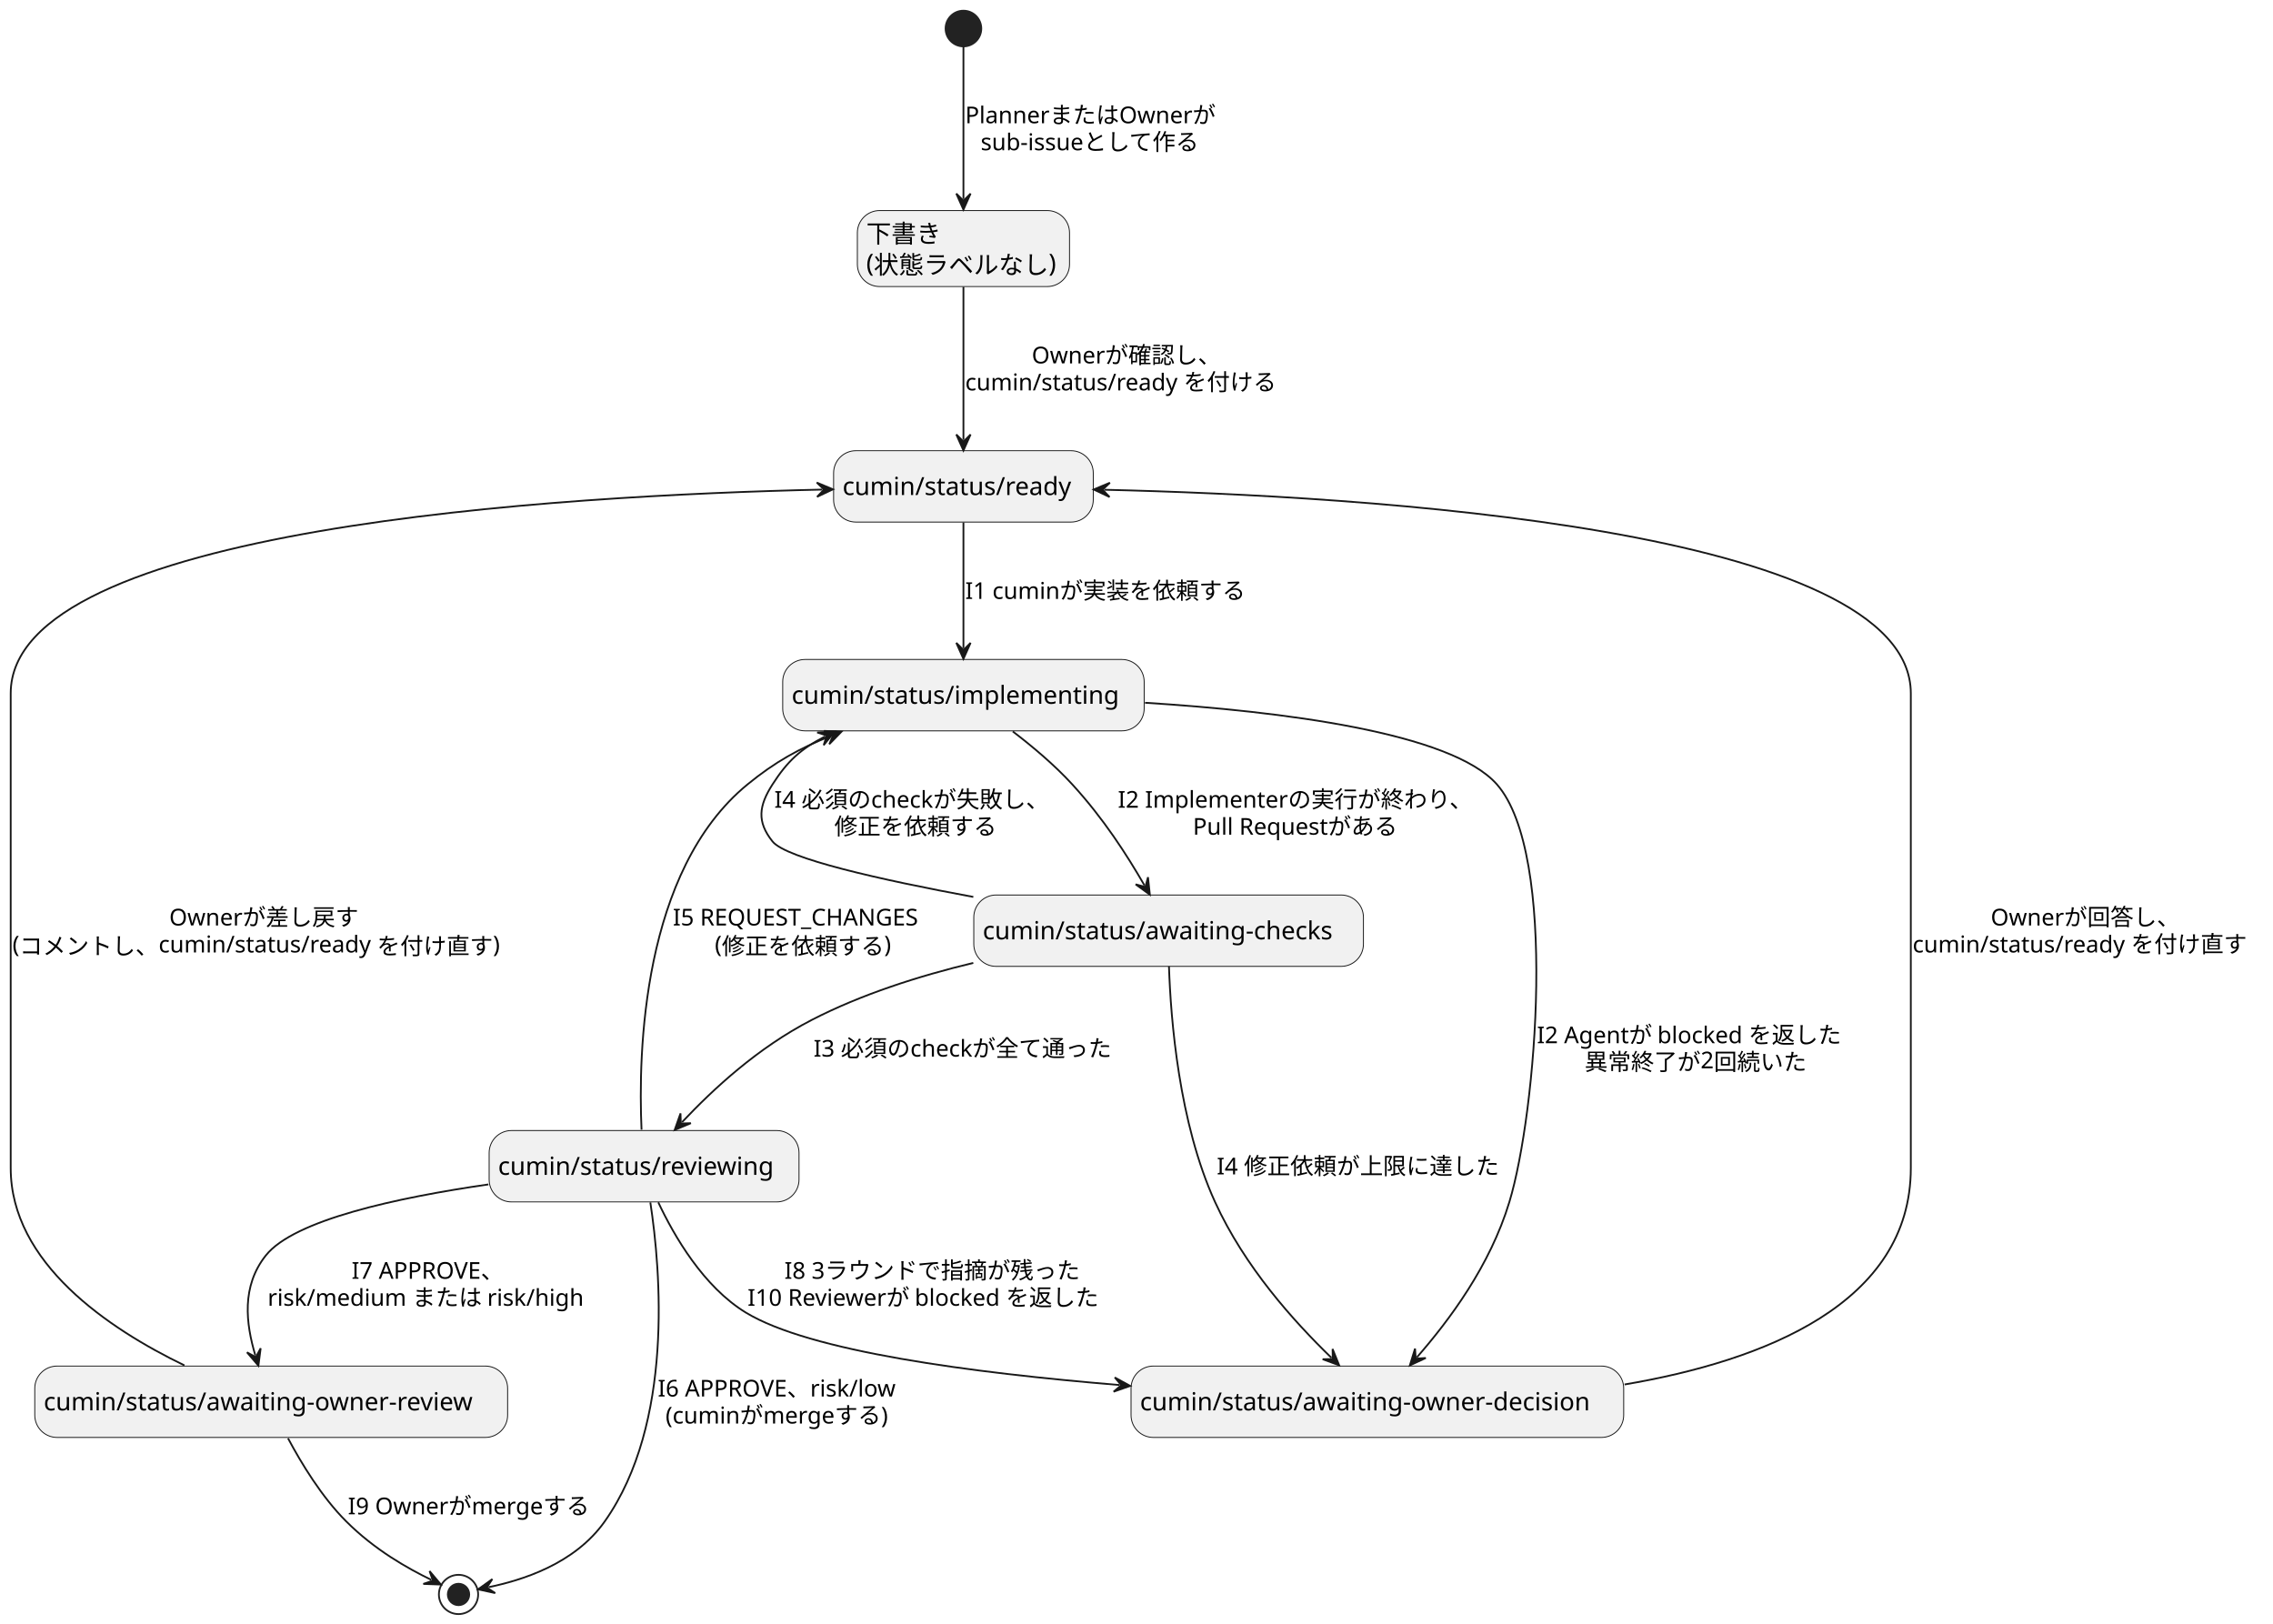
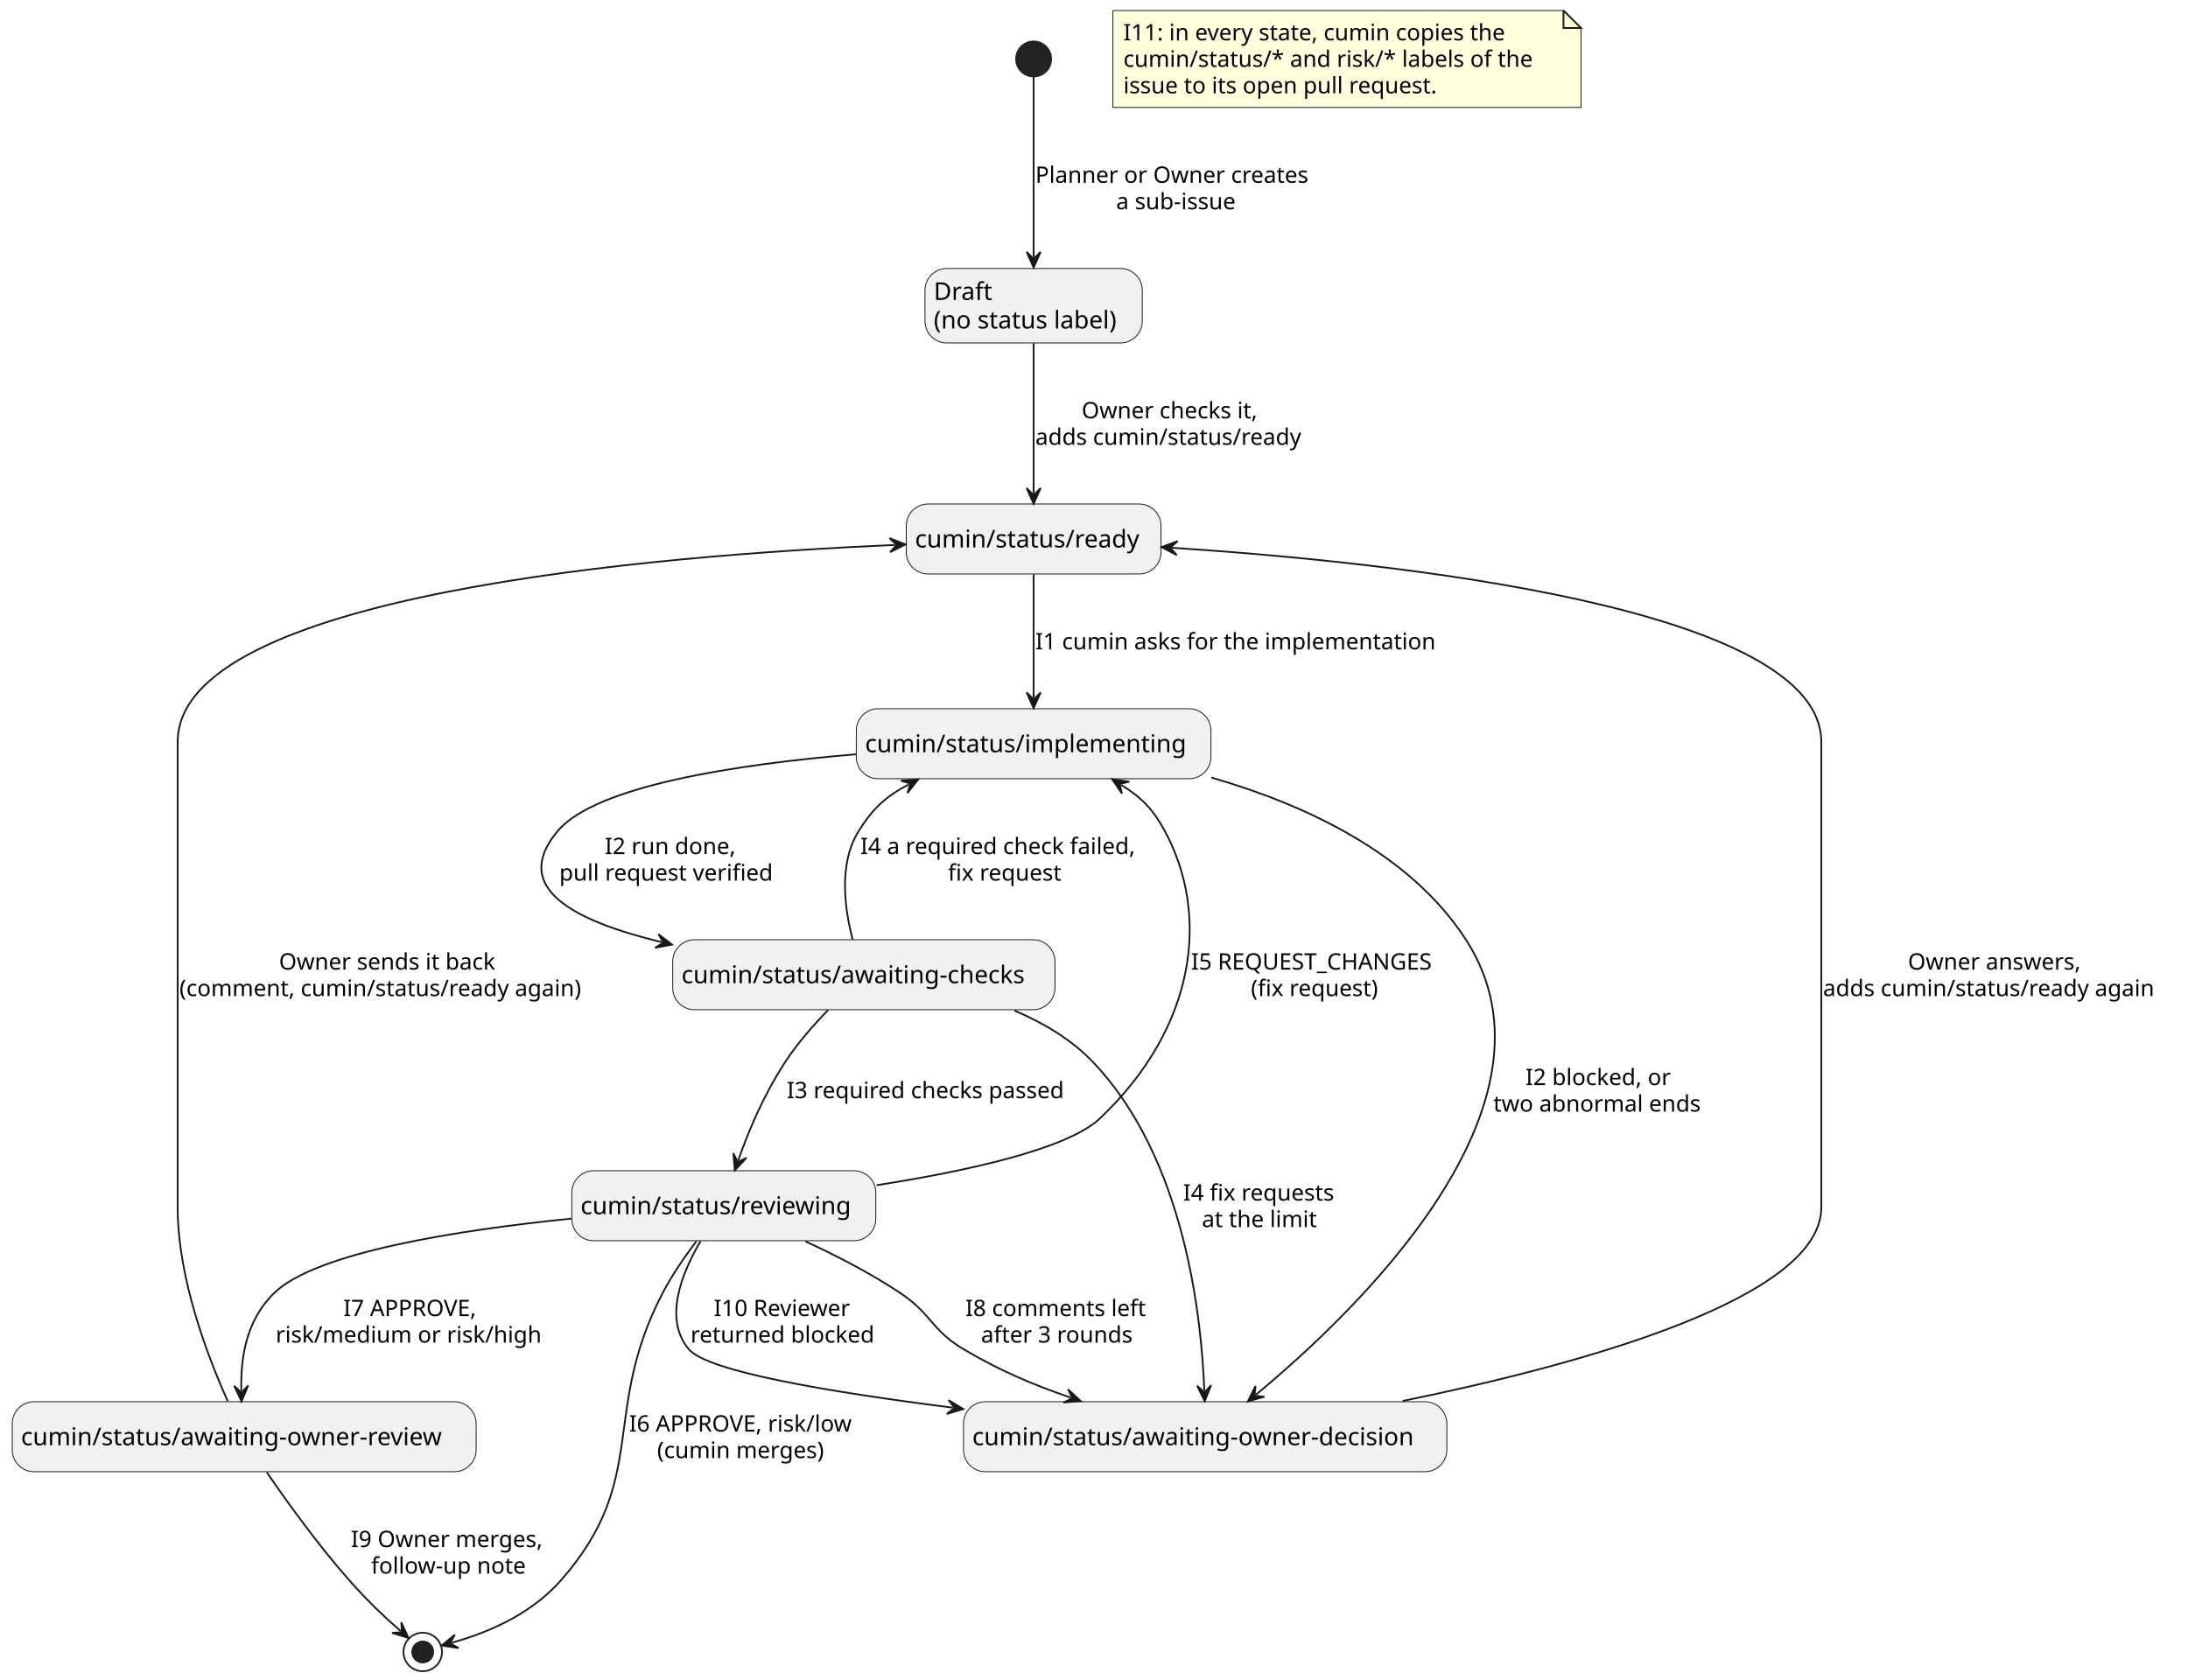
- <svg xmlns="http://www.w3.org/2000/svg" contentStyleType="text/css" data-diagram-type="STATE" height="910px" preserveAspectRatio="none" style="width:1274px;height:910px;background:#FFFFFF;" version="1.1" viewBox="0 0 1274 910" width="1274px" zoomAndPan="magnify">
+ <svg xmlns="http://www.w3.org/2000/svg" contentStyleType="text/css" data-diagram-type="STATE" height="960px" preserveAspectRatio="none" style="width:1250px;height:960px;background:#FFFFFF;" version="1.1" viewBox="0 0 1250 960" width="1250px" zoomAndPan="magnify">
  <defs />
  <g>
-     <rect fill="#F1F1F1" height="42.594" rx="12.5" ry="12.5" style="stroke:#181818;stroke-width:0.5;" width="118.923" x="480.54" y="118" />
-     <text fill="#000000" font-family="sans-serif" font-size="14" lengthAdjust="spacing" textLength="42" x="485.54" y="135.995">下書き</text>
-     <text fill="#000000" font-family="sans-serif" font-size="14" lengthAdjust="spacing" textLength="108.923" x="485.54" y="152.292">(状態ラベルなし)</text>
-     <rect fill="#F1F1F1" height="40" rx="12.5" ry="12.5" style="stroke:#181818;stroke-width:0.5;" width="145.543" x="467.23" y="252.59" />
-     <text fill="#000000" font-family="sans-serif" font-size="14" lengthAdjust="spacing" textLength="135.543" x="472.23" y="277.437">cumin/status/ready</text>
-     <rect fill="#F1F1F1" height="40" rx="12.5" ry="12.5" style="stroke:#181818;stroke-width:0.5;" width="202.602" x="438.7" y="369.59" />
-     <text fill="#000000" font-family="sans-serif" font-size="14" lengthAdjust="spacing" textLength="192.602" x="443.7" y="394.437">cumin/status/implementing</text>
-     <rect fill="#F1F1F1" height="40" rx="12.5" ry="12.5" style="stroke:#181818;stroke-width:0.5;" width="218.394" x="545.8" y="501.59" />
-     <text fill="#000000" font-family="sans-serif" font-size="14" lengthAdjust="spacing" textLength="208.394" x="550.8" y="526.437">cumin/status/awaiting-checks</text>
-     <rect fill="#F1F1F1" height="40" rx="12.5" ry="12.5" style="stroke:#181818;stroke-width:0.5;" width="173.68" x="274.16" y="633.59" />
-     <text fill="#000000" font-family="sans-serif" font-size="14" lengthAdjust="spacing" textLength="163.68" x="279.16" y="658.437">cumin/status/reviewing</text>
-     <rect fill="#F1F1F1" height="40" rx="12.5" ry="12.5" style="stroke:#181818;stroke-width:0.5;" width="265.028" x="19.49" y="765.59" />
-     <text fill="#000000" font-family="sans-serif" font-size="14" lengthAdjust="spacing" textLength="255.028" x="24.49" y="790.437">cumin/status/awaiting-owner-review</text>
-     <rect fill="#F1F1F1" height="40" rx="12.5" ry="12.5" style="stroke:#181818;stroke-width:0.5;" width="276.13" x="633.94" y="765.59" />
-     <text fill="#000000" font-family="sans-serif" font-size="14" lengthAdjust="spacing" textLength="266.13" x="638.94" y="790.437">cumin/status/awaiting-owner-decision</text>
-     <ellipse cx="540" cy="16" fill="#222222" rx="10" ry="10" style="stroke:#222222;stroke-width:1;" />
-     <ellipse cx="257" cy="893.59" fill="none" rx="11" ry="11" style="stroke:#222222;stroke-width:1;" />
-     <ellipse cx="257" cy="893.59" fill="#222222" rx="6" ry="6" style="stroke:#222222;stroke-width:1;" />
+     <rect fill="#F1F1F1" height="42.594" rx="12.5" ry="12.5" style="stroke:#181818;stroke-width:0.5;" width="124.14" x="528.44" y="153.4" />
+     <text fill="#000000" font-family="sans-serif" font-size="14" lengthAdjust="spacing" textLength="35.533" x="533.44" y="171.395">Draft</text>
+     <text fill="#000000" font-family="sans-serif" font-size="14" lengthAdjust="spacing" textLength="114.14" x="533.44" y="187.692">(no status label)</text>
+     <rect fill="#F1F1F1" height="40" rx="12.5" ry="12.5" style="stroke:#181818;stroke-width:0.5;" width="145.543" x="517.74" y="287.99" />
+     <text fill="#000000" font-family="sans-serif" font-size="14" lengthAdjust="spacing" textLength="135.543" x="522.74" y="312.837">cumin/status/ready</text>
+     <rect fill="#F1F1F1" height="40" rx="12.5" ry="12.5" style="stroke:#181818;stroke-width:0.5;" width="202.602" x="489.21" y="404.99" />
+     <text fill="#000000" font-family="sans-serif" font-size="14" lengthAdjust="spacing" textLength="192.602" x="494.21" y="429.837">cumin/status/implementing</text>
+     <rect fill="#F1F1F1" height="40" rx="12.5" ry="12.5" style="stroke:#181818;stroke-width:0.5;" width="218.394" x="384.32" y="536.99" />
+     <text fill="#000000" font-family="sans-serif" font-size="14" lengthAdjust="spacing" textLength="208.394" x="389.32" y="561.837">cumin/status/awaiting-checks</text>
+     <rect fill="#F1F1F1" height="40" rx="12.5" ry="12.5" style="stroke:#181818;stroke-width:0.5;" width="173.68" x="326.67" y="668.99" />
+     <text fill="#000000" font-family="sans-serif" font-size="14" lengthAdjust="spacing" textLength="163.68" x="331.67" y="693.837">cumin/status/reviewing</text>
+     <rect fill="#F1F1F1" height="40" rx="12.5" ry="12.5" style="stroke:#181818;stroke-width:0.5;" width="265.028" x="7" y="800.99" />
+     <text fill="#000000" font-family="sans-serif" font-size="14" lengthAdjust="spacing" textLength="255.028" x="12" y="825.837">cumin/status/awaiting-owner-review</text>
+     <rect fill="#F1F1F1" height="40" rx="12.5" ry="12.5" style="stroke:#181818;stroke-width:0.5;" width="276.13" x="550.45" y="800.99" />
+     <text fill="#000000" font-family="sans-serif" font-size="14" lengthAdjust="spacing" textLength="266.13" x="555.45" y="825.837">cumin/status/awaiting-owner-decision</text>
+     <g class="entity" data-entity="I11" data-source-line="32" data-uid="ent0009" id="entity_I11">
+       <path d="M635.79,6 L635.79,61.398 L903.231,61.398 L903.231,16 L893.231,6 L635.79,6" fill="#FEFFDD" style="stroke:#181818;stroke-width:0.5;" />
+       <path d="M893.231,6 L893.231,16 L903.231,16 L893.231,6" fill="#FEFFDD" style="stroke:#181818;stroke-width:1;" />
+       <text fill="#000000" font-family="sans-serif" font-size="13" lengthAdjust="spacing" textLength="238.164" x="641.79" y="23.067">I11: in every state, cumin copies the</text>
+       <text fill="#000000" font-family="sans-serif" font-size="13" lengthAdjust="spacing" textLength="246.441" x="641.79" y="38.2">cumin/status/* and risk/* labels of the</text>
+       <text fill="#000000" font-family="sans-serif" font-size="13" lengthAdjust="spacing" textLength="192.582" x="641.79" y="53.333">issue to its open pull request.</text>
+     </g>
+     <ellipse cx="590.51" cy="33.7" fill="#222222" rx="10" ry="10" style="stroke:#222222;stroke-width:1;" />
+     <ellipse cx="241.51" cy="943.99" fill="none" rx="11" ry="11" style="stroke:#222222;stroke-width:1;" />
+     <ellipse cx="241.51" cy="943.99" fill="#222222" rx="6" ry="6" style="stroke:#222222;stroke-width:1;" />
    <g class="link" data-entity-1=".start." data-entity-2="Draft" data-source-line="15" data-uid="lnk3" id="link_.start._Draft">
-       <path d="M540,26.11 C540,45.4 540,84.74 540,111.5" fill="none" id="*start*-to-Draft" style="stroke:#181818;stroke-width:1;" />
-       <polygon fill="#181818" points="540,117.5,544,108.5,540,112.5,536,108.5,540,117.5" style="stroke:#181818;stroke-width:1;" />
-       <text fill="#000000" font-family="sans-serif" font-size="13" lengthAdjust="spacing" textLength="143.686" x="541" y="69.067">PlannerまたはOwnerが</text>
-       <text fill="#000000" font-family="sans-serif" font-size="13" lengthAdjust="spacing" textLength="126.35" x="549.668" y="84.2">sub-issueとして作る</text>
+       <path d="M590.51,43.82 C590.51,65.8 590.51,116.17 590.51,146.92" fill="none" id="*start*-to-Draft" style="stroke:#181818;stroke-width:1;" />
+       <polygon fill="#181818" points="590.51,152.92,594.51,143.92,590.51,147.92,586.51,143.92,590.51,152.92" style="stroke:#181818;stroke-width:1;" />
+       <text fill="#000000" font-family="sans-serif" font-size="13" lengthAdjust="spacing" textLength="165.706" x="591.51" y="104.467">Planner or Owner creates</text>
+       <text fill="#000000" font-family="sans-serif" font-size="13" lengthAdjust="spacing" textLength="73.449" x="637.638" y="119.6">a sub-issue</text>
    </g>
    <g class="link" data-entity-1="Draft" data-entity-2="Ready" data-source-line="16" data-uid="lnk4" id="link_Draft_Ready">
-       <path d="M540,160.81 C540,185.91 540,222.07 540,246.5" fill="none" id="Draft-to-Ready" style="stroke:#181818;stroke-width:1;" />
-       <polygon fill="#181818" points="540,252.5,544,243.5,540,247.5,536,243.5,540,252.5" style="stroke:#181818;stroke-width:1;" />
-       <text fill="#000000" font-family="sans-serif" font-size="13" lengthAdjust="spacing" textLength="107.447" x="578.273" y="203.657">Ownerが確認し、</text>
-       <text fill="#000000" font-family="sans-serif" font-size="13" lengthAdjust="spacing" textLength="181.994" x="541" y="218.79">cumin/status/ready を付ける</text>
+       <path d="M590.51,196.21 C590.51,221.31 590.51,257.47 590.51,281.9" fill="none" id="Draft-to-Ready" style="stroke:#181818;stroke-width:1;" />
+       <polygon fill="#181818" points="590.51,287.9,594.51,278.9,590.51,282.9,586.51,278.9,590.51,287.9" style="stroke:#181818;stroke-width:1;" />
+       <text fill="#000000" font-family="sans-serif" font-size="13" lengthAdjust="spacing" textLength="108.386" x="617.935" y="239.057">Owner checks it,</text>
+       <text fill="#000000" font-family="sans-serif" font-size="13" lengthAdjust="spacing" textLength="161.237" x="591.51" y="254.19">adds cumin/status/ready</text>
    </g>
    <g class="link" data-entity-1="Ready" data-entity-2="Implementing" data-source-line="17" data-uid="lnk5" id="link_Ready_Implementing">
-       <path d="M540,292.84 C540,314.07 540,342.03 540,363.28" fill="none" id="Ready-to-Implementing" style="stroke:#181818;stroke-width:1;" />
-       <polygon fill="#181818" points="540,369.28,544,360.28,540,364.28,536,360.28,540,369.28" style="stroke:#181818;stroke-width:1;" />
-       <text fill="#000000" font-family="sans-serif" font-size="13" lengthAdjust="spacing" textLength="160.139" x="541" y="335.657">I1 cuminが実装を依頼する</text>
+       <path d="M590.51,328.24 C590.51,349.47 590.51,377.43 590.51,398.68" fill="none" id="Ready-to-Implementing" style="stroke:#181818;stroke-width:1;" />
+       <polygon fill="#181818" points="590.51,404.68,594.51,395.68,590.51,399.68,586.51,395.68,590.51,404.68" style="stroke:#181818;stroke-width:1;" />
+       <text fill="#000000" font-family="sans-serif" font-size="13" lengthAdjust="spacing" textLength="243.921" x="591.51" y="371.057">I1 cumin asks for the implementation</text>
    </g>
    <g class="link" data-entity-1="Implementing" data-entity-2="Checks" data-source-line="18" data-uid="lnk6" id="link_Implementing_Checks">
-       <path d="M567.66,409.93 C578.69,418.35 591.1,428.77 601,439.59 C618.57,458.79 631.539,479.004 641.479,496.214" fill="none" id="Implementing-to-Checks" style="stroke:#181818;stroke-width:1;" />
-       <polygon fill="#181818" points="644.48,501.41,643.442,491.616,641.979,497.08,636.515,495.617,644.48,501.41" style="stroke:#181818;stroke-width:1;" />
-       <text fill="#000000" font-family="sans-serif" font-size="13" lengthAdjust="spacing" textLength="203.938" x="626.54" y="452.657">I2 Implementerの実行が終わり、</text>
-       <text fill="#000000" font-family="sans-serif" font-size="13" lengthAdjust="spacing" textLength="119.825" x="668.596" y="467.79">Pull Requestがある</text>
+       <path d="M489.02,431 C421.09,436.72 340.29,448.94 318.51,474.99 C291.3,507.55 328.098,526.312 378.088,538.382" fill="none" id="Implementing-to-Checks" style="stroke:#181818;stroke-width:1;" />
+       <polygon fill="#181818" points="383.92,539.79,376.11,533.789,379.06,538.616,374.233,541.566,383.92,539.79" style="stroke:#181818;stroke-width:1;" />
+       <text fill="#000000" font-family="sans-serif" font-size="13" lengthAdjust="spacing" textLength="78.768" x="345.51" y="488.057">I2 run done,</text>
+       <text fill="#000000" font-family="sans-serif" font-size="13" lengthAdjust="spacing" textLength="130.768" x="319.51" y="503.19">pull request verified</text>
    </g>
-     <g class="link" data-entity-1="Checks" data-entity-2="Implementing" data-source-line="19" data-uid="lnk7" id="link_Checks_Implementing">
-       <path d="M545.54,502.67 C493.41,493.02 440.69,481.17 433,471.59 C424.09,460.5 425.32,451.56 433,439.59 C441.33,426.61 448.718,419.753 462.518,412.693" fill="none" id="Checks-to-Implementing" style="stroke:#181818;stroke-width:1;" />
-       <polygon fill="#181818" points="467.86,409.96,458.026,410.498,463.409,412.237,461.67,417.62,467.86,409.96" style="stroke:#181818;stroke-width:1;" />
-       <text fill="#000000" font-family="sans-serif" font-size="13" lengthAdjust="spacing" textLength="158.298" x="434" y="452.657">I4 必須のcheckが失敗し、</text>
-       <text fill="#000000" font-family="sans-serif" font-size="13" lengthAdjust="spacing" textLength="91" x="467.649" y="467.79">修正を依頼する</text>
+     <g class="link" data-entity-1="Checks" data-entity-2="Implementing" data-source-line="21" data-uid="lnk9" id="link_Checks_Implementing">
+       <path d="M487.09,536.76 C482.51,519.29 478.97,493.5 490.51,474.99 C498.54,462.11 505.74,455.315 519.231,448.214" fill="none" id="Checks-to-Implementing" style="stroke:#181818;stroke-width:1;" />
+       <polygon fill="#181818" points="524.54,445.42,514.713,446.072,520.115,447.749,518.439,453.151,524.54,445.42" style="stroke:#181818;stroke-width:1;" />
+       <text fill="#000000" font-family="sans-serif" font-size="13" lengthAdjust="spacing" textLength="169.851" x="491.51" y="488.057">I4 a required check failed,</text>
+       <text fill="#000000" font-family="sans-serif" font-size="13" lengthAdjust="spacing" textLength="69.716" x="541.577" y="503.19">fix request</text>
+     </g>
+     <g class="link" data-entity-1="Implementing" data-entity-2="Decision" data-source-line="19" data-uid="lnk7" id="link_Implementing_Decision">
+       <path d="M692.02,444.31 C745,459.59 805.34,487.25 837.51,536.99 C898.74,631.63 773.789,750.3 717.519,796.96" fill="none" id="Implementing-to-Decision" style="stroke:#181818;stroke-width:1;" />
+       <polygon fill="#181818" points="712.9,800.79,722.381,798.124,716.749,797.598,717.275,791.966,712.9,800.79" style="stroke:#181818;stroke-width:1;" />
+       <text fill="#000000" font-family="sans-serif" font-size="13" lengthAdjust="spacing" textLength="88.543" x="871.492" y="620.057">I2 blocked, or</text>
+       <text fill="#000000" font-family="sans-serif" font-size="13" lengthAdjust="spacing" textLength="125.207" x="853.16" y="635.19">two abnormal ends</text>
    </g>
    <g class="link" data-entity-1="Checks" data-entity-2="Reviewing" data-source-line="20" data-uid="lnk8" id="link_Checks_Reviewing">
-       <path d="M545.52,539.65 C515.15,546.95 482.89,557.22 455,571.59 C424.55,587.28 399.779,610.357 382.269,628.907" fill="none" id="Checks-to-Reviewing" style="stroke:#181818;stroke-width:1;" />
-       <polygon fill="#181818" points="378.15,633.27,387.237,629.471,381.582,629.634,381.419,623.98,378.15,633.27" style="stroke:#181818;stroke-width:1;" />
-       <text fill="#000000" font-family="sans-serif" font-size="13" lengthAdjust="spacing" textLength="171.298" x="456" y="592.157">I3 必須のcheckが全て通った</text>
+       <path d="M473.05,577.22 C464.71,585.78 455.43,596.33 448.51,606.99 C435.76,626.65 427.744,646.091 421.754,663.091" fill="none" id="Checks-to-Reviewing" style="stroke:#181818;stroke-width:1;" />
+       <polygon fill="#181818" points="419.76,668.75,426.524,661.591,421.422,664.034,418.978,658.932,419.76,668.75" style="stroke:#181818;stroke-width:1;" />
+       <text fill="#000000" font-family="sans-serif" font-size="13" lengthAdjust="spacing" textLength="170.39" x="449.51" y="627.557">I3 required checks passed</text>
    </g>
-     <g class="link" data-entity-1="Reviewing" data-entity-2="Implementing" data-source-line="21" data-uid="lnk9" id="link_Reviewing_Implementing">
-       <path d="M359.58,633.12 C357.65,590.32 359.82,488 419,439.59 C434.35,427.03 447.768,419.566 466.118,412.236" fill="none" id="Reviewing-to-Implementing" style="stroke:#181818;stroke-width:1;" />
-       <polygon fill="#181818" points="471.69,410.01,461.848,409.634,467.047,411.865,464.816,417.063,471.69,410.01" style="stroke:#181818;stroke-width:1;" />
-       <text fill="#000000" font-family="sans-serif" font-size="13" lengthAdjust="spacing" textLength="148.148" x="377.15" y="518.657">I5 REQUEST_CHANGES</text>
-       <text fill="#000000" font-family="sans-serif" font-size="13" lengthAdjust="spacing" textLength="101.144" x="400.652" y="533.79">(修正を依頼する)</text>
+     <g class="link" data-entity-1="Checks" data-entity-2="Decision" data-source-line="22" data-uid="lnk10" id="link_Checks_Decision">
+       <path d="M579.56,577.48 C596.18,584.51 612.21,594.06 624.51,606.99 C677.21,662.38 686.45,753.514 688.03,794.674" fill="none" id="Checks-to-Decision" style="stroke:#181818;stroke-width:1;" />
+       <polygon fill="#181818" points="688.26,800.67,691.912,791.523,688.068,795.674,683.918,791.83,688.26,800.67" style="stroke:#181818;stroke-width:1;" />
+       <text fill="#000000" font-family="sans-serif" font-size="13" lengthAdjust="spacing" textLength="92.727" x="675.91" y="686.057">I4 fix requests</text>
+       <text fill="#000000" font-family="sans-serif" font-size="13" lengthAdjust="spacing" textLength="71.259" x="686.644" y="701.19">at the limit</text>
    </g>
-     <g class="link" data-entity-1="Reviewing" data-entity-2=".end." data-source-line="22" data-uid="lnk11" id="link_Reviewing_.end.">
-       <path d="M364.51,673.86 C370.32,711.87 377.75,797.6 339,852.59 C321.94,876.8 291.927,885.78 273.817,889.51" fill="none" id="Reviewing-to-*end*" style="stroke:#181818;stroke-width:1;" />
-       <polygon fill="#181818" points="267.94,890.72,277.562,892.822,272.837,889.711,275.948,884.987,267.94,890.72" style="stroke:#181818;stroke-width:1;" />
-       <text fill="#000000" font-family="sans-serif" font-size="13" lengthAdjust="spacing" textLength="140.017" x="368.68" y="782.657">I6 APPROVE、risk/low</text>
-       <text fill="#000000" font-family="sans-serif" font-size="13" lengthAdjust="spacing" textLength="131.301" x="373.038" y="797.79">(cuminがmergeする)</text>
+     <g class="link" data-entity-1="Reviewing" data-entity-2="Implementing" data-source-line="23" data-uid="lnk11" id="link_Reviewing_Implementing">
+       <path d="M500.8,677.26 C551.9,669.27 609.94,656.68 628.51,638.99 C684.18,586 690.92,521.94 665.51,474.99 C658.78,462.54 652.438,455.93 640.518,448.48" fill="none" id="Reviewing-to-Implementing" style="stroke:#181818;stroke-width:1;" />
+       <polygon fill="#181818" points="635.43,445.3,640.942,453.462,639.67,447.95,645.182,446.678,635.43,445.3" style="stroke:#181818;stroke-width:1;" />
+       <text fill="#000000" font-family="sans-serif" font-size="13" lengthAdjust="spacing" textLength="148.148" x="680.5" y="554.057">I5 REQUEST_CHANGES</text>
+       <text fill="#000000" font-family="sans-serif" font-size="13" lengthAdjust="spacing" textLength="79.86" x="714.644" y="569.19">(fix request)</text>
    </g>
-     <g class="link" data-entity-1="Reviewing" data-entity-2="OwnerReview" data-source-line="23" data-uid="lnk12" id="link_Reviewing_OwnerReview">
-       <path d="M273.75,663.79 C222.53,671.19 164.81,683.71 149,703.59 C135.25,720.88 137.779,741.679 143.119,759.629" fill="none" id="Reviewing-to-OwnerReview" style="stroke:#181818;stroke-width:1;" />
-       <polygon fill="#181818" points="144.83,765.38,146.098,755.613,143.404,760.588,138.43,757.894,144.83,765.38" style="stroke:#181818;stroke-width:1;" />
-       <text fill="#000000" font-family="sans-serif" font-size="13" lengthAdjust="spacing" textLength="90.181" x="197.065" y="716.657">I7 APPROVE、</text>
-       <text fill="#000000" font-family="sans-serif" font-size="13" lengthAdjust="spacing" textLength="184.311" x="150" y="731.79">risk/medium または risk/high</text>
+     <g class="link" data-entity-1="Reviewing" data-entity-2=".end." data-source-line="24" data-uid="lnk13" id="link_Reviewing_.end.">
+       <path d="M397.88,709.2 C391.3,717.93 383.92,728.6 378.51,738.99 C342.81,807.56 371.55,844.92 320.51,902.99 C301.84,924.24 274.979,933.998 258.089,938.708" fill="none" id="Reviewing-to-*end*" style="stroke:#181818;stroke-width:1;" />
+       <polygon fill="#181818" points="252.31,940.32,262.054,941.755,257.126,938.977,259.905,934.049,252.31,940.32" style="stroke:#181818;stroke-width:1;" />
+       <text fill="#000000" font-family="sans-serif" font-size="13" lengthAdjust="spacing" textLength="135.281" x="359.39" y="818.057">I6 APPROVE, risk/low</text>
+       <text fill="#000000" font-family="sans-serif" font-size="13" lengthAdjust="spacing" textLength="103.207" x="375.427" y="833.19">(cumin merges)</text>
    </g>
-     <g class="link" data-entity-1="Reviewing" data-entity-2="Decision" data-source-line="24" data-uid="lnk13" id="link_Reviewing_Decision">
-       <path d="M368.96,673.82 C377.91,692.86 394.36,721.18 418,735.59 C453.76,757.39 544.27,769.336 627.49,776.216" fill="none" id="Reviewing-to-Decision" style="stroke:#181818;stroke-width:1;" />
-       <polygon fill="#181818" points="633.47,776.71,624.83,771.982,628.487,776.298,624.171,779.955,633.47,776.71" style="stroke:#181818;stroke-width:1;" />
-       <text fill="#000000" font-family="sans-serif" font-size="13" lengthAdjust="spacing" textLength="167.508" x="439.658" y="716.657">I8 3ラウンドで指摘が残った</text>
-       <text fill="#000000" font-family="sans-serif" font-size="13" lengthAdjust="spacing" textLength="208.825" x="419" y="731.79">I10 Reviewerが blocked を返した</text>
+     <g class="link" data-entity-1="Reviewing" data-entity-2="OwnerReview" data-source-line="25" data-uid="lnk14" id="link_Reviewing_OwnerReview">
+       <path d="M326.37,696.36 C261.54,702.92 180.34,715.6 156.51,738.99 C140.21,754.99 137.483,776.371 137.843,794.811" fill="none" id="Reviewing-to-OwnerReview" style="stroke:#181818;stroke-width:1;" />
+       <polygon fill="#181818" points="137.96,800.81,141.784,791.734,137.862,795.811,133.785,791.89,137.96,800.81" style="stroke:#181818;stroke-width:1;" />
+       <text fill="#000000" font-family="sans-serif" font-size="13" lengthAdjust="spacing" textLength="81.314" x="196.158" y="752.057">I7 APPROVE,</text>
+       <text fill="#000000" font-family="sans-serif" font-size="13" lengthAdjust="spacing" textLength="158.609" x="157.51" y="767.19">risk/medium or risk/high</text>
    </g>
-     <g class="link" data-entity-1="Implementing" data-entity-2="Decision" data-source-line="25" data-uid="lnk14" id="link_Implementing_Decision">
-       <path d="M641.78,393.85 C718,398.65 813.36,410.48 839,439.59 C873.39,478.63 861.08,623.8 846,673.59 C835.13,709.5 812.327,739.891 794.157,760.691" fill="none" id="Implementing-to-Decision" style="stroke:#181818;stroke-width:1;" />
-       <polygon fill="#181818" points="790.21,765.21,799.144,761.063,793.499,761.444,793.119,755.8,790.21,765.21" style="stroke:#181818;stroke-width:1;" />
-       <text fill="#000000" font-family="sans-serif" font-size="13" lengthAdjust="spacing" textLength="178.725" x="861.43" y="584.657">I2 Agentが blocked を返した</text>
-       <text fill="#000000" font-family="sans-serif" font-size="13" lengthAdjust="spacing" textLength="125.271" x="888.157" y="599.79">異常終了が2回続いた</text>
+     <g class="link" data-entity-1="Reviewing" data-entity-2="Decision" data-source-line="26" data-uid="lnk15" id="link_Reviewing_Decision">
+       <path d="M460.23,709.39 C477.83,717.53 497.66,727.73 514.51,738.99 C532.31,750.89 532.09,760.1 550.51,770.99 C571.09,783.15 589.481,791.053 611.701,798.633" fill="none" id="Reviewing-to-Decision" style="stroke:#181818;stroke-width:1;" />
+       <polygon fill="#181818" points="617.38,800.57,610.154,793.878,612.648,798.956,607.571,801.45,617.38,800.57" style="stroke:#181818;stroke-width:1;" />
+       <text fill="#000000" font-family="sans-serif" font-size="13" lengthAdjust="spacing" textLength="110.189" x="551.51" y="752.057">I8 comments left</text>
+       <text fill="#000000" font-family="sans-serif" font-size="13" lengthAdjust="spacing" textLength="92.32" x="560.444" y="767.19">after 3 rounds</text>
    </g>
-     <g class="link" data-entity-1="Checks" data-entity-2="Decision" data-source-line="26" data-uid="lnk15" id="link_Checks_Decision">
-       <path d="M655.2,541.62 C656.18,571.18 660.77,629.31 681,673.59 C697.67,710.08 725.062,740.404 746.282,760.974" fill="none" id="Checks-to-Decision" style="stroke:#181818;stroke-width:1;" />
-       <polygon fill="#181818" points="750.59,765.15,746.912,756.014,747,761.67,741.344,761.758,750.59,765.15" style="stroke:#181818;stroke-width:1;" />
-       <text fill="#000000" font-family="sans-serif" font-size="13" lengthAdjust="spacing" textLength="159.238" x="682" y="658.157">I4 修正依頼が上限に達した</text>
+     <g class="link" data-entity-1="Reviewing" data-entity-2="Decision" data-source-line="27" data-uid="lnk16" id="link_Reviewing_Decision">
+       <path d="M400.26,709.18 C389.66,727.11 378.81,753.64 393.51,770.99 C404.32,783.74 472.918,795.303 544.368,804.393" fill="none" id="Reviewing-to-Decision-1" style="stroke:#181818;stroke-width:1;" />
+       <polygon fill="#181818" points="550.32,805.15,541.897,800.046,545.36,804.519,540.887,807.982,550.32,805.15" style="stroke:#181818;stroke-width:1;" />
+       <text fill="#000000" font-family="sans-serif" font-size="13" lengthAdjust="spacing" textLength="84.817" x="407.796" y="752.057">I10 Reviewer</text>
+       <text fill="#000000" font-family="sans-serif" font-size="13" lengthAdjust="spacing" textLength="111.389" x="394.51" y="767.19">returned blocked</text>
    </g>
-     <g class="link" data-entity-1="OwnerReview" data-entity-2=".end." data-source-line="27" data-uid="lnk16" id="link_OwnerReview_.end.">
-       <path d="M161.45,806.09 C168.93,820.14 180.36,838.96 194,852.59 C210.13,868.71 228.467,878.941 241.717,885.401" fill="none" id="OwnerReview-to-*end*" style="stroke:#181818;stroke-width:1;" />
-       <polygon fill="#181818" points="247.11,888.03,240.773,880.49,242.616,885.839,237.267,887.681,247.11,888.03" style="stroke:#181818;stroke-width:1;" />
-       <text fill="#000000" font-family="sans-serif" font-size="13" lengthAdjust="spacing" textLength="139.94" x="195" y="848.657">I9 Ownerがmergeする</text>
+     <g class="link" data-entity-1="OwnerReview" data-entity-2=".end." data-source-line="28" data-uid="lnk17" id="link_OwnerReview_.end.">
+       <path d="M152.45,841.36 C164.05,858.24 181.9,883.06 199.51,902.99 C210.45,915.37 220.101,924.341 228.871,932.041" fill="none" id="OwnerReview-to-*end*" style="stroke:#181818;stroke-width:1;" />
+       <polygon fill="#181818" points="233.38,936,229.256,927.056,229.623,932.701,223.978,933.068,233.38,936" style="stroke:#181818;stroke-width:1;" />
+       <text fill="#000000" font-family="sans-serif" font-size="13" lengthAdjust="spacing" textLength="115.978" x="200.51" y="884.057">I9 Owner merges,</text>
+       <text fill="#000000" font-family="sans-serif" font-size="13" lengthAdjust="spacing" textLength="92.942" x="212.028" y="899.19">follow-up note</text>
    </g>
-     <g class="link" data-entity-1="OwnerReview" data-entity-2="Ready" data-source-line="28" data-uid="lnk17" id="link_OwnerReview_Ready">
-       <path d="M103.38,765.21 C60.91,744.7 6,707.87 6,654.59 C6,388.59 6,388.59 6,388.59 C6,295.42 314.622,277.654 460.872,274.375" fill="none" id="OwnerReview-to-Ready" style="stroke:#181818;stroke-width:1;" />
-       <polygon fill="#181818" points="466.87,274.24,457.783,270.443,461.871,274.352,457.962,278.441,466.87,274.24" style="stroke:#181818;stroke-width:1;" />
-       <text fill="#000000" font-family="sans-serif" font-size="13" lengthAdjust="spacing" textLength="107.447" x="94.845" y="518.657">Ownerが差し戻す</text>
-       <text fill="#000000" font-family="sans-serif" font-size="13" lengthAdjust="spacing" textLength="283.137" x="7" y="533.79">(コメントし、cumin/status/ready を付け直す)</text>
+     <g class="link" data-entity-1="OwnerReview" data-entity-2="Ready" data-source-line="29" data-uid="lnk18" id="link_OwnerReview_Ready">
+       <path d="M130.12,800.68 C118.87,775.74 101.51,730.67 101.51,689.99 C101.51,423.99 101.51,423.99 101.51,423.99 C101.51,339.61 374.896,317.352 511.316,311.382" fill="none" id="OwnerReview-to-Ready" style="stroke:#181818;stroke-width:1;" />
+       <polygon fill="#181818" points="517.31,311.12,508.144,307.517,512.315,311.339,508.493,315.51,517.31,311.12" style="stroke:#181818;stroke-width:1;" />
+       <text fill="#000000" font-family="sans-serif" font-size="13" lengthAdjust="spacing" textLength="132.482" x="159.369" y="554.057">Owner sends it back</text>
+       <text fill="#000000" font-family="sans-serif" font-size="13" lengthAdjust="spacing" textLength="246.2" x="102.51" y="569.19">(comment, cumin/status/ready again)</text>
    </g>
-     <g class="link" data-entity-1="Decision" data-entity-2="Ready" data-source-line="29" data-uid="lnk18" id="link_Decision_Ready">
-       <path d="M910.56,775.91 C988.77,762.62 1071,730.58 1071,654.59 C1071,388.59 1071,388.59 1071,388.59 C1071,295.97 764.548,277.922 618.998,274.472" fill="none" id="Decision-to-Ready" style="stroke:#181818;stroke-width:1;" />
-       <polygon fill="#181818" points="613,274.33,621.903,278.542,617.999,274.449,622.092,270.544,613,274.33" style="stroke:#181818;stroke-width:1;" />
-       <text fill="#000000" font-family="sans-serif" font-size="13" lengthAdjust="spacing" textLength="107.447" x="1115.773" y="518.657">Ownerが回答し、</text>
-       <text fill="#000000" font-family="sans-serif" font-size="13" lengthAdjust="spacing" textLength="194.994" x="1072" y="533.79">cumin/status/ready を付け直す</text>
+     <g class="link" data-entity-1="Decision" data-entity-2="Ready" data-source-line="30" data-uid="lnk19" id="link_Decision_Ready">
+       <path d="M801.34,800.55 C904.3,779.5 1040.51,741.86 1040.51,689.99 C1040.51,423.99 1040.51,423.99 1040.51,423.99 C1040.51,347.13 796.987,321.362 669.557,313.012" fill="none" id="Decision-to-Ready" style="stroke:#181818;stroke-width:1;" />
+       <polygon fill="#181818" points="663.57,312.62,672.289,317.2,668.559,312.947,672.812,309.217,663.57,312.62" style="stroke:#181818;stroke-width:1;" />
+       <text fill="#000000" font-family="sans-serif" font-size="13" lengthAdjust="spacing" textLength="104.438" x="1089.993" y="554.057">Owner answers,</text>
+       <text fill="#000000" font-family="sans-serif" font-size="13" lengthAdjust="spacing" textLength="201.405" x="1041.51" y="569.19">adds cumin/status/ready again</text>
    </g>
  </g>
</svg>
